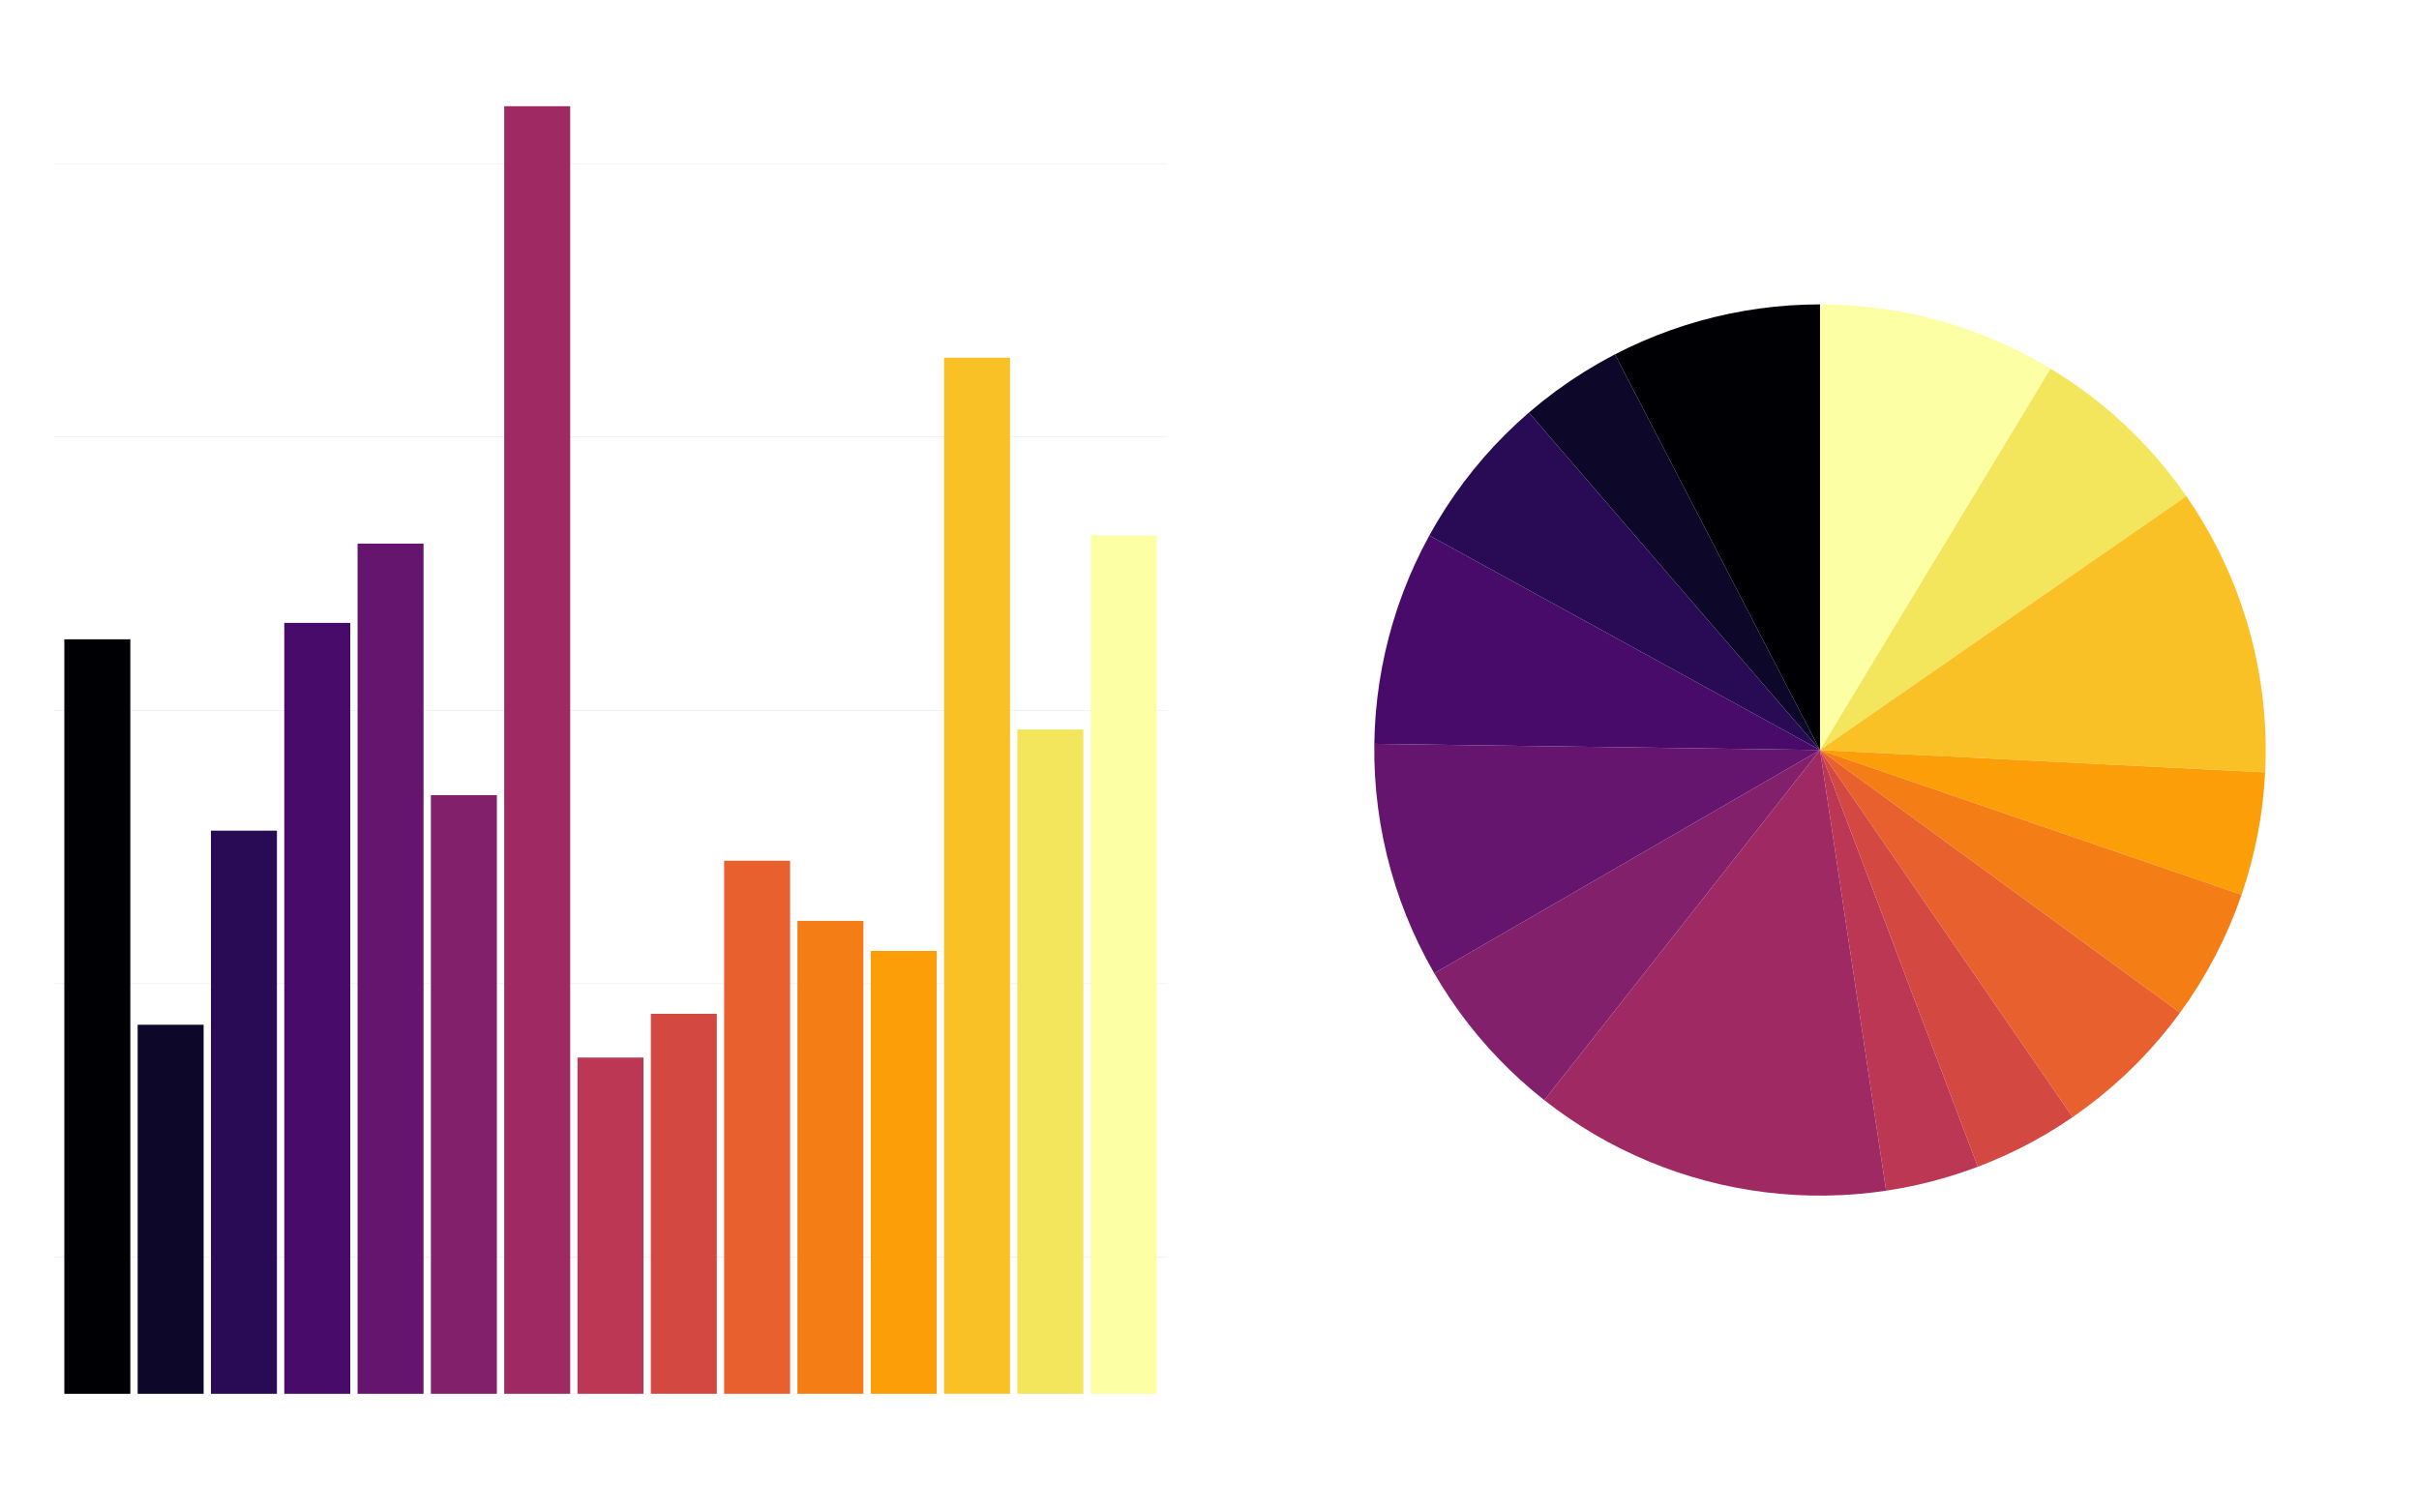
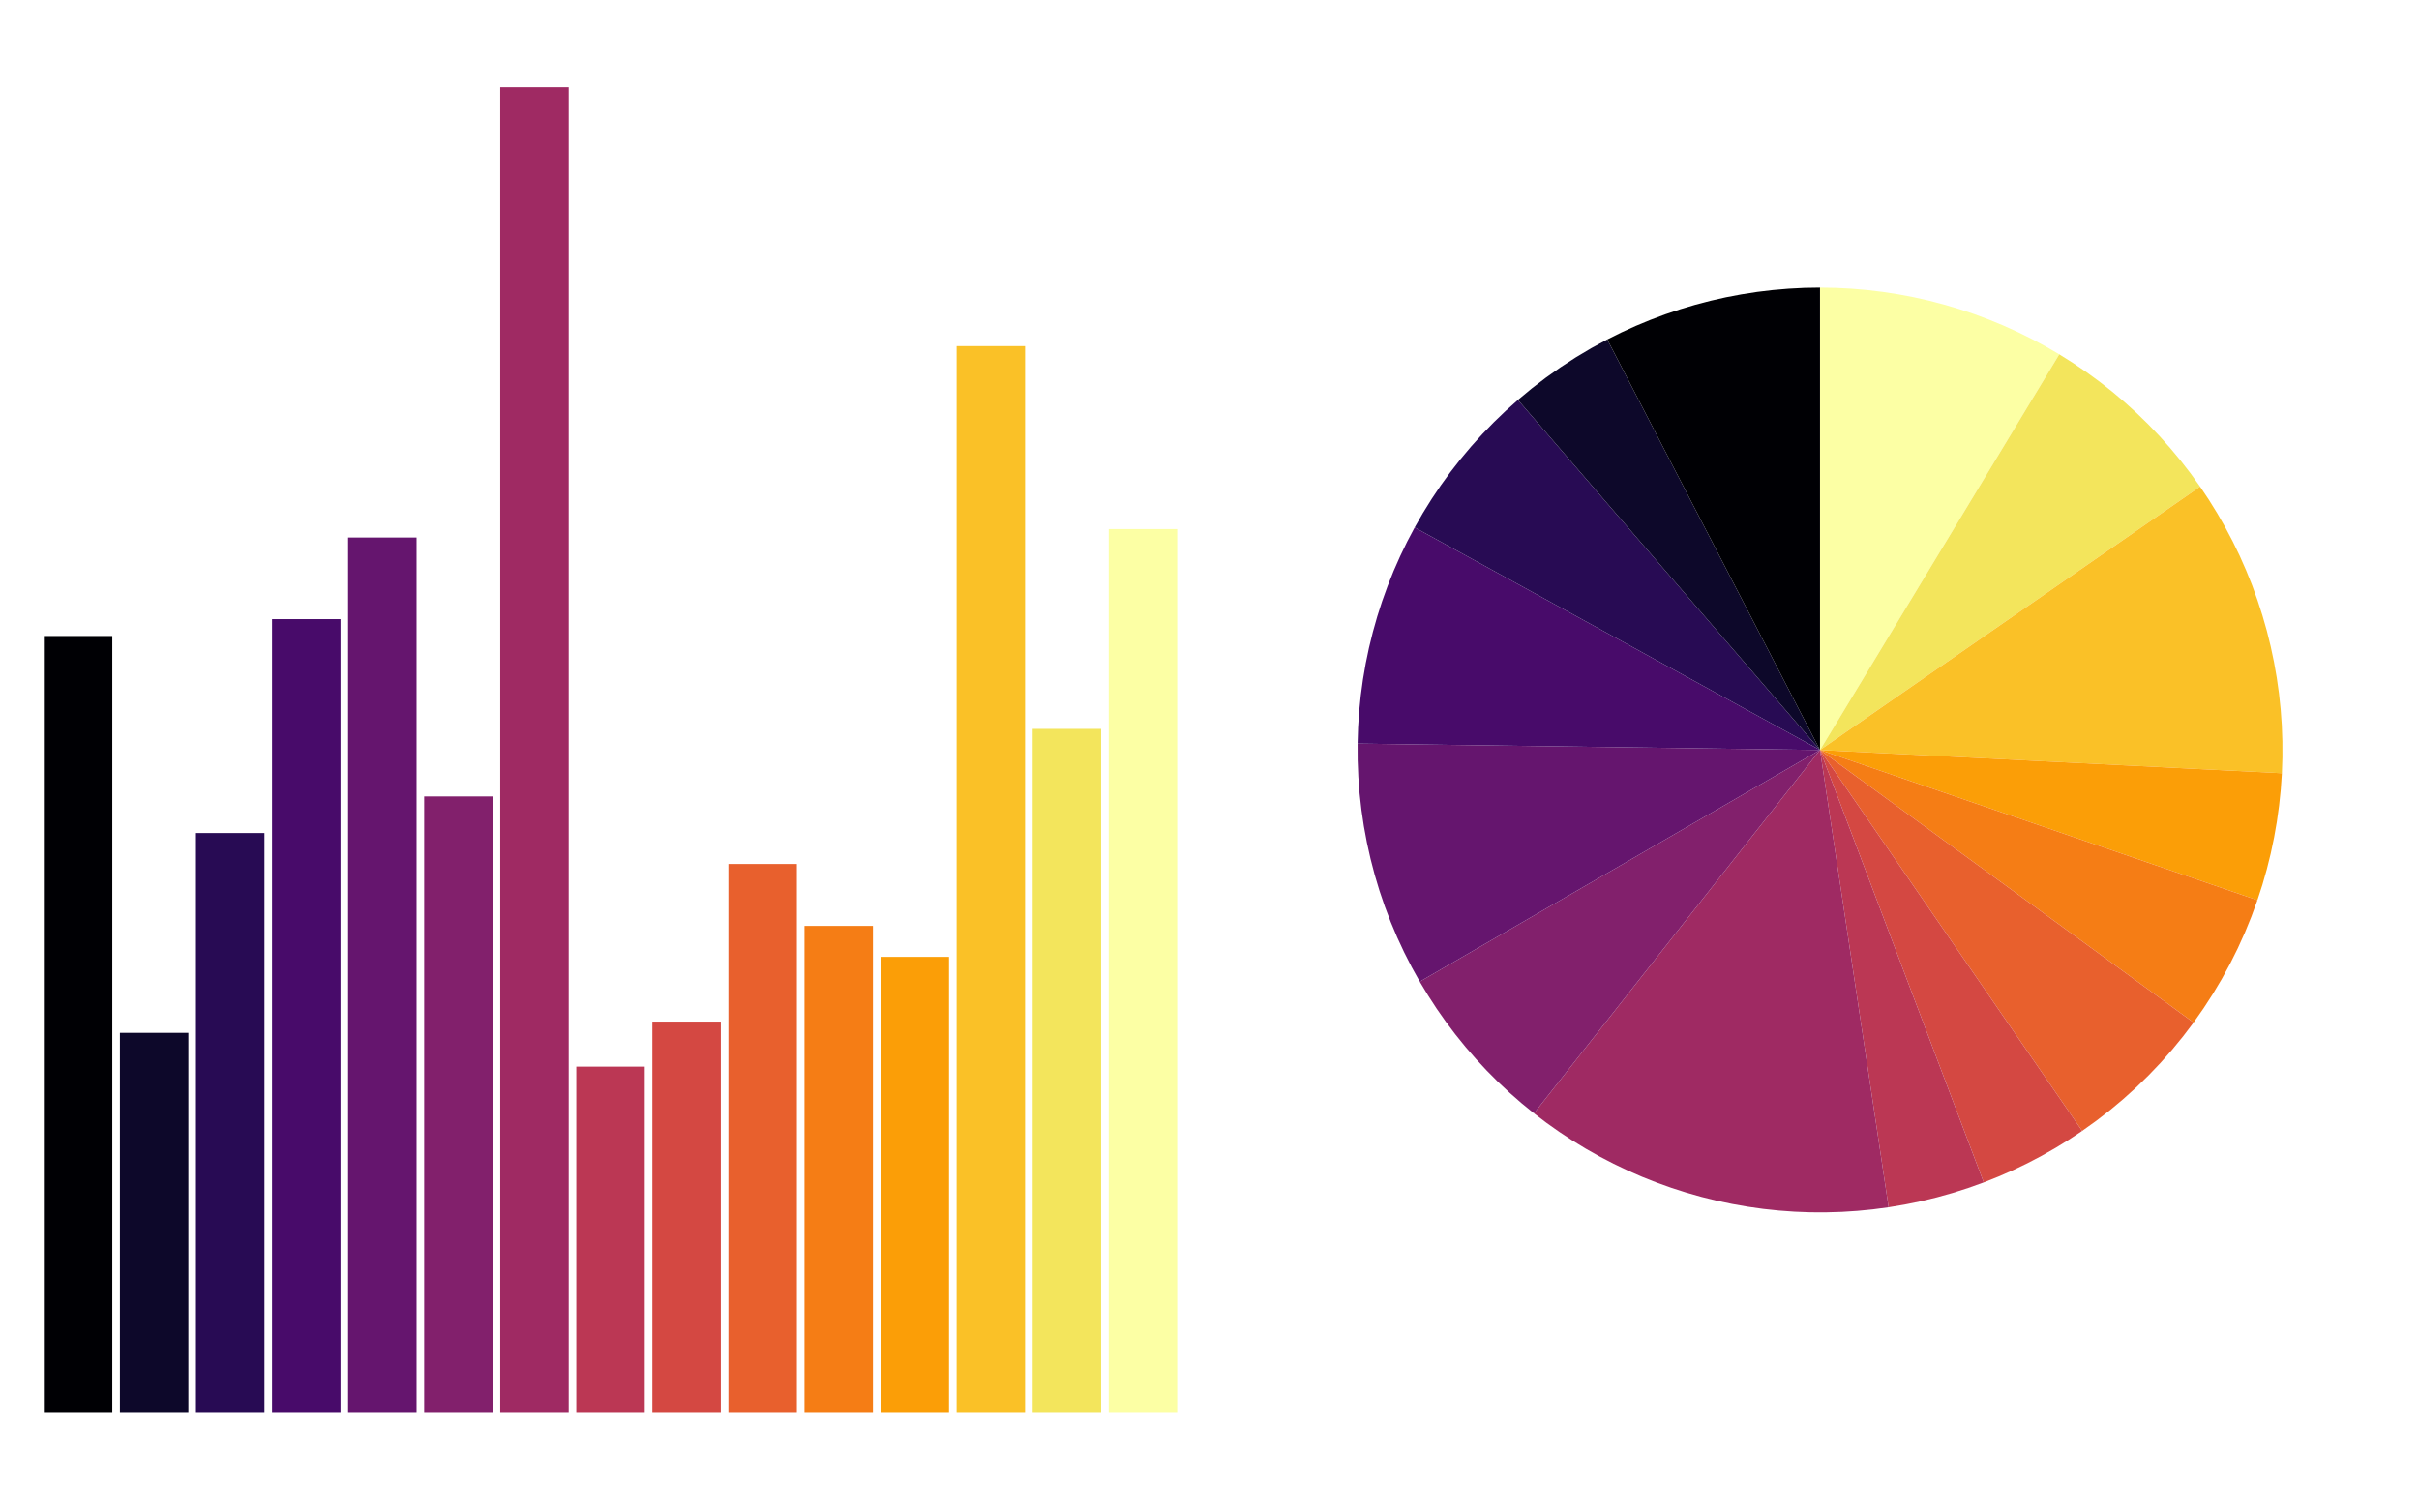
<svg xmlns="http://www.w3.org/2000/svg" width="576pt" height="360pt" viewBox="0 0 576 360" version="1.1">
  <defs>
    <clipPath id="clip1">
-       <path d="M 12.703 9.961 L 279.039 9.961 L 279.039 348.297 L 12.703 348.297 Z M 12.703 9.961 " />
+       <path d="M 7.723 4.98 L 284.02 4.98 L 284.02 353.277 L 7.723 353.277 Z M 7.723 4.98 " />
    </clipPath>
    <clipPath id="clip2">
-       <path d="M 300.703 45.961 L 567.039 45.961 L 567.039 312.297 L 300.703 312.297 Z M 300.703 45.961 " />
+       <path d="M 295.723 40.98 L 572.02 40.98 L 572.02 317.277 L 295.723 317.277 Z M 295.723 40.98 " />
    </clipPath>
  </defs>
  <g id="surface74">
    <rect x="0" y="0" width="576" height="360" style="fill:rgb(100%,100%,100%);fill-opacity:1;stroke:none;" />
    <g clip-path="url(#clip1)" clip-rule="nonzero">
-       <path style="fill:none;stroke-width:0.107;stroke-linecap:butt;stroke-linejoin:round;stroke:rgb(89.804%,89.804%,89.804%);stroke-opacity:1;stroke-miterlimit:10;" d="M 12.703 299.41 L 278.039 299.41 " />
-       <path style="fill:none;stroke-width:0.107;stroke-linecap:butt;stroke-linejoin:round;stroke:rgb(89.804%,89.804%,89.804%);stroke-opacity:1;stroke-miterlimit:10;" d="M 12.703 234.301 L 278.039 234.301 " />
-       <path style="fill:none;stroke-width:0.107;stroke-linecap:butt;stroke-linejoin:round;stroke:rgb(89.804%,89.804%,89.804%);stroke-opacity:1;stroke-miterlimit:10;" d="M 12.703 169.188 L 278.039 169.188 " />
-       <path style="fill:none;stroke-width:0.107;stroke-linecap:butt;stroke-linejoin:round;stroke:rgb(89.804%,89.804%,89.804%);stroke-opacity:1;stroke-miterlimit:10;" d="M 12.703 104.078 L 278.039 104.078 " />
-       <path style="fill:none;stroke-width:0.107;stroke-linecap:butt;stroke-linejoin:round;stroke:rgb(89.804%,89.804%,89.804%);stroke-opacity:1;stroke-miterlimit:10;" d="M 12.703 38.969 L 278.039 38.969 " />
-       <path style=" stroke:none;fill-rule:nonzero;fill:rgb(0%,0%,1.569%);fill-opacity:1;" d="M 15.32 331.965 L 31.031 331.965 L 31.031 152.262 L 15.32 152.262 Z M 15.32 331.965 " />
-       <path style=" stroke:none;fill-rule:nonzero;fill:rgb(5.098%,3.137%,16.471%);fill-opacity:1;" d="M 32.777 331.965 L 48.488 331.965 L 48.488 244.066 L 32.777 244.066 Z M 32.777 331.965 " />
-       <path style=" stroke:none;fill-rule:nonzero;fill:rgb(15.686%,4.314%,32.941%);fill-opacity:1;" d="M 50.234 331.965 L 65.945 331.965 L 65.945 197.84 L 50.234 197.84 Z M 50.234 331.965 " />
-       <path style=" stroke:none;fill-rule:nonzero;fill:rgb(28.235%,4.314%,41.569%);fill-opacity:1;" d="M 67.691 331.965 L 83.402 331.965 L 83.402 148.355 L 67.691 148.355 Z M 67.691 331.965 " />
-       <path style=" stroke:none;fill-rule:nonzero;fill:rgb(39.608%,8.235%,43.137%);fill-opacity:1;" d="M 85.145 331.965 L 100.855 331.965 L 100.855 129.473 L 85.145 129.473 Z M 85.145 331.965 " />
-       <path style=" stroke:none;fill-rule:nonzero;fill:rgb(50.98%,12.549%,42.353%);fill-opacity:1;" d="M 102.602 331.965 L 118.312 331.965 L 118.312 189.375 L 102.602 189.375 Z M 102.602 331.965 " />
-       <path style=" stroke:none;fill-rule:nonzero;fill:rgb(62.353%,16.471%,38.824%);fill-opacity:1;" d="M 120.059 331.965 L 135.77 331.965 L 135.77 25.297 L 120.059 25.297 Z M 120.059 331.965 " />
-       <path style=" stroke:none;fill-rule:nonzero;fill:rgb(73.333%,21.569%,32.941%);fill-opacity:1;" d="M 137.516 331.965 L 153.227 331.965 L 153.227 251.879 L 137.516 251.879 Z M 137.516 331.965 " />
-       <path style=" stroke:none;fill-rule:nonzero;fill:rgb(83.137%,28.235%,25.882%);fill-opacity:1;" d="M 154.973 331.965 L 170.684 331.965 L 170.684 241.461 L 154.973 241.461 Z M 154.973 331.965 " />
-       <path style=" stroke:none;fill-rule:nonzero;fill:rgb(90.98%,37.647%,17.647%);fill-opacity:1;" d="M 172.426 331.965 L 188.137 331.965 L 188.137 205 L 172.426 205 Z M 172.426 331.965 " />
-       <path style=" stroke:none;fill-rule:nonzero;fill:rgb(96.078%,49.02%,8.235%);fill-opacity:1;" d="M 189.883 331.965 L 205.594 331.965 L 205.594 219.324 L 189.883 219.324 Z M 189.883 331.965 " />
-       <path style=" stroke:none;fill-rule:nonzero;fill:rgb(98.431%,61.961%,2.745%);fill-opacity:1;" d="M 207.34 331.965 L 223.051 331.965 L 223.051 226.488 L 207.34 226.488 Z M 207.34 331.965 " />
-       <path style=" stroke:none;fill-rule:nonzero;fill:rgb(98.039%,75.686%,15.294%);fill-opacity:1;" d="M 224.797 331.965 L 240.508 331.965 L 240.508 85.199 L 224.797 85.199 Z M 224.797 331.965 " />
-       <path style=" stroke:none;fill-rule:nonzero;fill:rgb(95.294%,89.804%,36.078%);fill-opacity:1;" d="M 242.254 331.965 L 257.965 331.965 L 257.965 173.746 L 242.254 173.746 Z M 242.254 331.965 " />
-       <path style=" stroke:none;fill-rule:nonzero;fill:rgb(98.824%,100%,64.314%);fill-opacity:1;" d="M 259.707 331.965 L 275.418 331.965 L 275.418 127.52 L 259.707 127.52 Z M 259.707 331.965 " />
+       <path style=" stroke:none;fill-rule:nonzero;fill:rgb(0%,0%,1.569%);fill-opacity:1;" d="M 10.438 336.492 L 26.738 336.492 L 26.738 151.48 L 10.438 151.48 Z M 10.438 336.492 " />
+       <path style=" stroke:none;fill-rule:nonzero;fill:rgb(5.098%,3.137%,16.471%);fill-opacity:1;" d="M 28.551 336.492 L 44.852 336.492 L 44.852 245.996 L 28.551 245.996 Z M 28.551 336.492 " />
+       <path style=" stroke:none;fill-rule:nonzero;fill:rgb(15.686%,4.314%,32.941%);fill-opacity:1;" d="M 46.66 336.492 L 62.961 336.492 L 62.961 198.406 L 46.66 198.406 Z M 46.66 336.492 " />
+       <path style=" stroke:none;fill-rule:nonzero;fill:rgb(28.235%,4.314%,41.569%);fill-opacity:1;" d="M 64.773 336.492 L 81.074 336.492 L 81.074 147.461 L 64.773 147.461 Z M 64.773 336.492 " />
+       <path style=" stroke:none;fill-rule:nonzero;fill:rgb(39.608%,8.235%,43.137%);fill-opacity:1;" d="M 82.883 336.492 L 99.184 336.492 L 99.184 128.02 L 82.883 128.02 Z M 82.883 336.492 " />
+       <path style=" stroke:none;fill-rule:nonzero;fill:rgb(50.98%,12.549%,42.353%);fill-opacity:1;" d="M 100.996 336.492 L 117.297 336.492 L 117.297 189.691 L 100.996 189.691 Z M 100.996 336.492 " />
+       <path style=" stroke:none;fill-rule:nonzero;fill:rgb(62.353%,16.471%,38.824%);fill-opacity:1;" d="M 119.109 336.492 L 135.41 336.492 L 135.41 20.766 L 119.109 20.766 Z M 119.109 336.492 " />
+       <path style=" stroke:none;fill-rule:nonzero;fill:rgb(73.333%,21.569%,32.941%);fill-opacity:1;" d="M 137.219 336.492 L 153.52 336.492 L 153.52 254.043 L 137.219 254.043 Z M 137.219 336.492 " />
+       <path style=" stroke:none;fill-rule:nonzero;fill:rgb(83.137%,28.235%,25.882%);fill-opacity:1;" d="M 155.332 336.492 L 171.633 336.492 L 171.633 243.316 L 155.332 243.316 Z M 155.332 336.492 " />
+       <path style=" stroke:none;fill-rule:nonzero;fill:rgb(90.98%,37.647%,17.647%);fill-opacity:1;" d="M 173.441 336.492 L 189.742 336.492 L 189.742 205.777 L 173.441 205.777 Z M 173.441 336.492 " />
+       <path style=" stroke:none;fill-rule:nonzero;fill:rgb(96.078%,49.02%,8.235%);fill-opacity:1;" d="M 191.555 336.492 L 207.855 336.492 L 207.855 220.523 L 191.555 220.523 Z M 191.555 336.492 " />
+       <path style=" stroke:none;fill-rule:nonzero;fill:rgb(98.431%,61.961%,2.745%);fill-opacity:1;" d="M 209.668 336.492 L 225.969 336.492 L 225.969 227.898 L 209.668 227.898 Z M 209.668 336.492 " />
+       <path style=" stroke:none;fill-rule:nonzero;fill:rgb(98.039%,75.686%,15.294%);fill-opacity:1;" d="M 227.777 336.492 L 244.078 336.492 L 244.078 82.438 L 227.777 82.438 Z M 227.777 336.492 " />
+       <path style=" stroke:none;fill-rule:nonzero;fill:rgb(95.294%,89.804%,36.078%);fill-opacity:1;" d="M 245.891 336.492 L 262.191 336.492 L 262.191 173.602 L 245.891 173.602 Z M 245.891 336.492 " />
+       <path style=" stroke:none;fill-rule:nonzero;fill:rgb(98.824%,100%,64.314%);fill-opacity:1;" d="M 264 336.492 L 280.301 336.492 L 280.301 126.008 L 264 126.008 Z M 264 336.492 " />
    </g>
    <g clip-path="url(#clip2)" clip-rule="nonzero">
-       <path style=" stroke:none;fill-rule:nonzero;fill:rgb(98.824%,100%,64.314%);fill-opacity:1;" d="M 433.371 178.629 L 435.262 175.5 L 440.945 166.102 L 442.836 162.973 L 448.52 153.574 L 450.41 150.445 L 456.094 141.047 L 457.984 137.914 L 459.879 134.785 L 463.668 128.52 L 465.559 125.387 L 467.453 122.258 L 471.242 115.992 L 473.133 112.859 L 475.027 109.73 L 478.816 103.465 L 480.707 100.332 L 482.602 97.203 L 486.391 90.938 L 488.281 87.805 L 485.164 85.992 L 481.988 84.285 L 478.754 82.688 L 475.465 81.203 L 472.133 79.828 L 468.75 78.566 L 465.332 77.422 L 461.875 76.395 L 458.383 75.484 L 454.863 74.695 L 451.32 74.023 L 447.754 73.477 L 444.172 73.047 L 440.578 72.742 L 436.977 72.559 L 433.371 72.496 Z M 433.371 178.629 " />
-       <path style=" stroke:none;fill-rule:nonzero;fill:rgb(95.294%,89.804%,36.078%);fill-opacity:1;" d="M 433.371 178.629 L 436.379 176.547 L 448.41 168.203 L 451.418 166.121 L 460.441 159.863 L 463.449 157.781 L 472.473 151.523 L 475.48 149.441 L 484.504 143.184 L 487.512 141.102 L 496.535 134.844 L 499.543 132.762 L 511.574 124.418 L 514.582 122.336 L 520.598 118.164 L 518.422 115.145 L 516.145 112.199 L 513.762 109.34 L 511.285 106.562 L 508.711 103.875 L 506.043 101.281 L 503.285 98.777 L 500.441 96.375 L 497.516 94.074 L 494.512 91.879 L 491.434 89.789 L 488.281 87.805 L 486.391 90.938 L 482.602 97.203 L 480.707 100.332 L 478.816 103.465 L 475.027 109.73 L 473.133 112.859 L 471.242 115.992 L 467.453 122.258 L 465.559 125.387 L 463.668 128.52 L 459.879 134.785 L 457.984 137.914 L 456.094 141.047 L 450.41 150.445 L 448.52 153.574 L 442.836 162.973 L 440.945 166.102 L 435.262 175.5 Z M 433.371 178.629 " />
-       <path style=" stroke:none;fill-rule:nonzero;fill:rgb(98.039%,75.686%,15.294%);fill-opacity:1;" d="M 433.371 178.629 L 437.023 178.812 L 447.992 179.363 L 451.645 179.547 L 455.301 179.734 L 458.957 179.918 L 462.609 180.102 L 473.578 180.652 L 477.23 180.836 L 488.199 181.387 L 491.852 181.57 L 499.164 181.938 L 502.816 182.121 L 513.785 182.672 L 517.438 182.855 L 528.406 183.406 L 532.059 183.59 L 539.371 183.957 L 539.492 180.293 L 539.484 176.629 L 539.352 172.965 L 539.094 169.305 L 538.707 165.66 L 538.199 162.031 L 537.562 158.418 L 536.801 154.832 L 535.918 151.273 L 534.91 147.75 L 533.785 144.262 L 532.539 140.812 L 531.172 137.41 L 529.691 134.055 L 528.094 130.758 L 526.383 127.512 L 524.562 124.332 L 522.633 121.215 L 520.598 118.164 L 514.582 122.336 L 511.574 124.418 L 499.543 132.762 L 496.535 134.844 L 487.512 141.102 L 484.504 143.184 L 475.48 149.441 L 472.473 151.523 L 463.449 157.781 L 460.441 159.863 L 451.418 166.121 L 448.41 168.203 L 436.379 176.547 Z M 433.371 178.629 " />
-       <path style=" stroke:none;fill-rule:nonzero;fill:rgb(98.431%,61.961%,2.745%);fill-opacity:1;" d="M 433.371 178.629 L 436.832 179.82 L 447.215 183.383 L 450.676 184.574 L 457.598 186.949 L 461.062 188.141 L 467.984 190.516 L 471.445 191.707 L 481.828 195.27 L 485.289 196.461 L 488.754 197.648 L 492.215 198.836 L 495.676 200.027 L 506.059 203.59 L 509.52 204.781 L 516.441 207.156 L 519.906 208.348 L 526.828 210.723 L 530.289 211.914 L 533.75 213.102 L 534.898 209.559 L 535.918 205.98 L 536.816 202.367 L 537.582 198.727 L 538.223 195.062 L 538.734 191.375 L 539.117 187.672 L 539.371 183.957 L 532.059 183.59 L 528.406 183.406 L 517.438 182.855 L 513.785 182.672 L 502.816 182.121 L 499.164 181.938 L 491.852 181.57 L 488.199 181.387 L 477.23 180.836 L 473.578 180.652 L 462.609 180.102 L 458.957 179.918 L 455.301 179.734 L 451.645 179.547 L 447.992 179.363 L 437.023 178.812 Z M 433.371 178.629 " />
-       <path style=" stroke:none;fill-rule:nonzero;fill:rgb(96.078%,49.02%,8.235%);fill-opacity:1;" d="M 433.371 178.629 L 436.328 180.789 L 439.281 182.945 L 445.195 187.258 L 448.152 189.418 L 451.109 191.574 L 454.062 193.73 L 457.02 195.891 L 465.891 202.359 L 468.848 204.52 L 471.801 206.676 L 477.715 210.988 L 480.672 213.148 L 486.586 217.461 L 489.539 219.621 L 498.41 226.09 L 501.367 228.25 L 504.324 230.406 L 507.277 232.562 L 510.234 234.719 L 513.191 236.879 L 519.105 241.191 L 521.387 237.938 L 523.547 234.602 L 525.578 231.188 L 527.48 227.695 L 529.254 224.137 L 530.891 220.516 L 532.391 216.836 L 533.75 213.102 L 530.289 211.914 L 526.828 210.723 L 519.906 208.348 L 516.441 207.156 L 509.52 204.781 L 506.059 203.59 L 495.676 200.027 L 492.215 198.836 L 488.754 197.648 L 485.289 196.461 L 481.828 195.27 L 471.445 191.707 L 467.984 190.516 L 461.062 188.141 L 457.598 186.949 L 450.676 184.574 L 447.215 183.383 L 436.832 179.82 Z M 433.371 178.629 " />
-       <path style=" stroke:none;fill-rule:nonzero;fill:rgb(90.98%,37.647%,17.647%);fill-opacity:1;" d="M 433.371 178.629 L 443.742 193.707 L 445.816 196.719 L 449.965 202.75 L 452.043 205.766 L 456.191 211.797 L 458.266 214.809 L 468.637 229.887 L 470.711 232.898 L 472.785 235.914 L 474.863 238.93 L 481.086 247.977 L 483.16 250.988 L 493.531 266.066 L 496.77 263.746 L 499.918 261.309 L 502.973 258.754 L 505.93 256.086 L 508.785 253.309 L 511.535 250.426 L 514.172 247.445 L 516.695 244.363 L 519.105 241.191 L 513.191 236.879 L 510.234 234.719 L 507.277 232.562 L 504.324 230.406 L 501.367 228.25 L 498.41 226.09 L 489.539 219.621 L 486.586 217.461 L 480.672 213.148 L 477.715 210.988 L 471.801 206.676 L 468.848 204.52 L 465.891 202.359 L 457.02 195.891 L 454.062 193.73 L 451.109 191.574 L 448.152 189.418 L 445.195 187.258 L 439.281 182.945 L 436.328 180.789 Z M 433.371 178.629 " />
-       <path style=" stroke:none;fill-rule:nonzero;fill:rgb(83.137%,28.235%,25.882%);fill-opacity:1;" d="M 433.371 178.629 L 434.664 182.055 L 439.852 195.742 L 441.145 199.168 L 445.035 209.434 L 446.328 212.855 L 447.625 216.281 L 450.219 223.125 L 451.512 226.547 L 452.809 229.969 L 454.105 233.395 L 455.402 236.816 L 456.695 240.238 L 459.289 247.082 L 460.586 250.508 L 461.883 253.93 L 463.176 257.352 L 465.77 264.195 L 467.066 267.621 L 468.359 271.043 L 470.953 277.887 L 474.344 276.535 L 477.684 275.07 L 480.977 273.488 L 484.207 271.797 L 487.383 269.992 L 490.492 268.082 L 493.531 266.066 L 483.16 250.988 L 481.086 247.977 L 474.863 238.93 L 472.785 235.914 L 470.711 232.898 L 468.637 229.887 L 458.266 214.809 L 456.191 211.797 L 452.043 205.766 L 449.965 202.75 L 445.816 196.719 L 443.742 193.707 Z M 433.371 178.629 " />
-       <path style=" stroke:none;fill-rule:nonzero;fill:rgb(73.333%,21.569%,32.941%);fill-opacity:1;" d="M 433.371 178.629 L 433.914 182.25 L 434.457 185.867 L 435 189.488 L 435.543 193.105 L 436.629 200.348 L 437.172 203.965 L 437.715 207.586 L 438.258 211.203 L 438.801 214.824 L 439.344 218.441 L 439.887 222.062 L 440.43 225.68 L 440.973 229.301 L 441.516 232.918 L 442.059 236.539 L 442.602 240.156 L 443.145 243.777 L 443.688 247.395 L 444.773 254.637 L 445.316 258.254 L 445.859 261.875 L 446.402 265.492 L 446.945 269.113 L 447.488 272.73 L 448.031 276.352 L 448.574 279.969 L 449.117 283.59 L 452.836 282.965 L 456.527 282.207 L 460.188 281.32 L 463.816 280.305 L 467.406 279.16 L 470.953 277.887 L 468.359 271.043 L 467.066 267.621 L 465.77 264.195 L 463.176 257.352 L 461.883 253.93 L 460.586 250.508 L 459.289 247.082 L 456.695 240.238 L 455.402 236.816 L 454.105 233.395 L 452.809 229.969 L 451.512 226.547 L 450.219 223.125 L 447.625 216.281 L 446.328 212.855 L 445.035 209.434 L 441.145 199.168 L 439.852 195.742 L 434.664 182.055 Z M 433.371 178.629 " />
-       <path style=" stroke:none;fill-rule:nonzero;fill:rgb(62.353%,16.471%,38.824%);fill-opacity:1;" d="M 433.371 178.629 L 431.105 181.508 L 428.844 184.383 L 426.578 187.258 L 424.316 190.133 L 422.055 193.012 L 419.789 195.887 L 417.527 198.762 L 415.262 201.637 L 413 204.516 L 410.734 207.391 L 406.211 213.141 L 403.945 216.02 L 401.684 218.895 L 399.418 221.77 L 397.156 224.645 L 394.891 227.52 L 392.629 230.398 L 390.367 233.273 L 388.102 236.148 L 385.84 239.023 L 383.574 241.902 L 381.312 244.777 L 379.047 247.652 L 376.785 250.527 L 374.523 253.406 L 372.258 256.281 L 369.996 259.156 L 367.73 262.031 L 370.605 264.215 L 373.547 266.297 L 376.562 268.281 L 379.641 270.16 L 382.781 271.934 L 385.98 273.598 L 389.238 275.152 L 392.543 276.598 L 395.895 277.93 L 399.289 279.145 L 402.727 280.242 L 406.195 281.227 L 409.699 282.09 L 413.227 282.836 L 416.781 283.461 L 420.352 283.961 L 423.938 284.344 L 427.535 284.605 L 431.141 284.742 L 434.75 284.754 L 438.355 284.648 L 441.953 284.418 L 445.543 284.062 L 449.117 283.59 L 448.574 279.969 L 448.031 276.352 L 447.488 272.73 L 446.945 269.113 L 446.402 265.492 L 445.859 261.875 L 445.316 258.254 L 444.773 254.637 L 443.688 247.395 L 443.145 243.777 L 442.602 240.156 L 442.059 236.539 L 441.516 232.918 L 440.973 229.301 L 440.43 225.68 L 439.887 222.062 L 439.344 218.441 L 438.801 214.824 L 438.258 211.203 L 437.715 207.586 L 437.172 203.965 L 436.629 200.348 L 435.543 193.105 L 435 189.488 L 434.457 185.867 L 433.914 182.25 Z M 433.371 178.629 " />
-       <path style=" stroke:none;fill-rule:nonzero;fill:rgb(50.98%,12.549%,42.353%);fill-opacity:1;" d="M 433.371 178.629 L 430.203 180.465 L 423.867 184.129 L 420.699 185.965 L 417.531 187.797 L 414.367 189.633 L 408.031 193.297 L 404.863 195.133 L 401.695 196.965 L 398.527 198.801 L 395.363 200.633 L 392.195 202.465 L 389.027 204.301 L 385.859 206.133 L 382.691 207.969 L 376.355 211.633 L 373.191 213.469 L 370.023 215.301 L 366.855 217.137 L 360.52 220.801 L 357.352 222.637 L 354.188 224.469 L 351.02 226.301 L 347.852 228.137 L 344.684 229.969 L 341.516 231.805 L 343.402 234.938 L 345.398 238.008 L 347.496 241.004 L 349.699 243.926 L 352 246.773 L 354.398 249.535 L 356.887 252.219 L 359.469 254.809 L 362.141 257.312 L 364.895 259.719 L 367.73 262.031 L 369.996 259.156 L 372.258 256.281 L 374.523 253.406 L 376.785 250.527 L 379.047 247.652 L 381.312 244.777 L 383.574 241.902 L 385.84 239.023 L 388.102 236.148 L 390.367 233.273 L 392.629 230.398 L 394.891 227.52 L 397.156 224.645 L 399.418 221.77 L 401.684 218.895 L 403.945 216.02 L 406.211 213.141 L 410.734 207.391 L 413 204.516 L 415.262 201.637 L 417.527 198.762 L 419.789 195.887 L 422.055 193.012 L 424.316 190.133 L 426.578 187.258 L 428.844 184.383 L 431.105 181.508 Z M 433.371 178.629 " />
-       <path style=" stroke:none;fill-rule:nonzero;fill:rgb(39.608%,8.235%,43.137%);fill-opacity:1;" d="M 433.371 178.629 L 418.73 178.426 L 415.074 178.375 L 400.434 178.172 L 396.777 178.125 L 378.477 177.871 L 374.82 177.82 L 360.18 177.617 L 356.523 177.566 L 338.223 177.312 L 334.566 177.262 L 327.246 177.16 L 327.262 180.969 L 327.414 184.777 L 327.703 188.578 L 328.129 192.363 L 328.688 196.133 L 329.387 199.883 L 330.215 203.602 L 331.18 207.289 L 332.273 210.938 L 333.496 214.547 L 334.852 218.109 L 336.332 221.621 L 337.938 225.074 L 339.668 228.473 L 341.516 231.805 L 344.684 229.969 L 347.852 228.137 L 351.02 226.301 L 354.188 224.469 L 357.352 222.637 L 360.52 220.801 L 366.855 217.137 L 370.023 215.301 L 373.191 213.469 L 376.355 211.633 L 382.691 207.969 L 385.859 206.133 L 389.027 204.301 L 392.195 202.465 L 395.363 200.633 L 398.527 198.801 L 401.695 196.965 L 404.863 195.133 L 408.031 193.297 L 414.367 189.633 L 417.531 187.797 L 420.699 185.965 L 423.867 184.129 L 430.203 180.465 Z M 433.371 178.629 " />
-       <path style=" stroke:none;fill-rule:nonzero;fill:rgb(28.235%,4.314%,41.569%);fill-opacity:1;" d="M 433.371 178.629 L 430.16 176.867 L 417.332 169.82 L 414.121 168.059 L 401.293 161.012 L 398.082 159.25 L 385.254 152.203 L 382.043 150.441 L 369.215 143.395 L 366.004 141.633 L 353.176 134.586 L 349.965 132.824 L 340.344 127.539 L 338.617 130.812 L 337.008 134.148 L 335.516 137.535 L 334.141 140.973 L 332.887 144.457 L 331.758 147.984 L 330.75 151.547 L 329.867 155.141 L 329.113 158.766 L 328.48 162.414 L 327.98 166.082 L 327.605 169.766 L 327.363 173.461 L 327.246 177.16 L 334.566 177.262 L 338.223 177.312 L 356.523 177.566 L 360.18 177.617 L 374.82 177.82 L 378.477 177.871 L 396.777 178.125 L 400.434 178.172 L 415.074 178.375 L 418.73 178.426 Z M 433.371 178.629 " />
-       <path style=" stroke:none;fill-rule:nonzero;fill:rgb(15.686%,4.314%,32.941%);fill-opacity:1;" d="M 433.371 178.629 L 430.98 175.859 L 428.59 173.086 L 423.809 167.547 L 421.418 164.773 L 419.027 162.004 L 416.637 159.23 L 411.855 153.691 L 409.465 150.918 L 407.074 148.148 L 404.684 145.375 L 402.293 142.605 L 399.902 139.832 L 395.121 134.293 L 392.73 131.52 L 390.34 128.75 L 387.949 125.977 L 383.168 120.438 L 380.777 117.664 L 378.387 114.895 L 375.996 112.121 L 373.605 109.352 L 371.215 106.578 L 366.434 101.039 L 364.043 98.266 L 361.223 100.789 L 358.492 103.414 L 355.855 106.133 L 353.32 108.941 L 350.883 111.844 L 348.555 114.828 L 346.332 117.895 L 344.223 121.035 L 342.223 124.254 L 340.344 127.539 L 349.965 132.824 L 353.176 134.586 L 366.004 141.633 L 369.215 143.395 L 382.043 150.441 L 385.254 152.203 L 398.082 159.25 L 401.293 161.012 L 414.121 168.059 L 417.332 169.82 L 430.16 176.867 Z M 433.371 178.629 " />
-       <path style=" stroke:none;fill-rule:nonzero;fill:rgb(5.098%,3.137%,16.471%);fill-opacity:1;" d="M 433.371 178.629 L 431.688 175.379 L 430.004 172.133 L 414.852 142.883 L 413.168 139.637 L 398.016 110.387 L 396.332 107.141 L 384.547 84.391 L 380.914 86.363 L 377.359 88.48 L 373.891 90.73 L 370.512 93.113 L 367.227 95.625 L 364.043 98.266 L 366.434 101.039 L 371.215 106.578 L 373.605 109.352 L 375.996 112.121 L 378.387 114.895 L 380.777 117.664 L 383.168 120.438 L 387.949 125.977 L 390.34 128.75 L 392.73 131.52 L 395.121 134.293 L 399.902 139.832 L 402.293 142.605 L 404.684 145.375 L 407.074 148.148 L 409.465 150.918 L 411.855 153.691 L 416.637 159.23 L 419.027 162.004 L 421.418 164.773 L 423.809 167.547 L 428.59 173.086 L 430.98 175.859 Z M 433.371 178.629 " />
-       <path style=" stroke:none;fill-rule:nonzero;fill:rgb(0%,0%,1.569%);fill-opacity:1;" d="M 433.371 178.629 L 433.371 72.496 L 429.746 72.559 L 426.129 72.742 L 422.52 73.051 L 418.922 73.484 L 415.34 74.039 L 411.781 74.715 L 408.246 75.512 L 404.738 76.43 L 401.27 77.469 L 397.832 78.621 L 394.441 79.895 L 391.094 81.281 L 387.793 82.781 L 384.547 84.391 L 396.332 107.141 L 398.016 110.387 L 413.168 139.637 L 414.852 142.883 L 430.004 172.133 L 431.688 175.379 Z M 433.371 178.629 " />
+       <path style=" stroke:none;fill-rule:nonzero;fill:rgb(98.824%,100%,64.314%);fill-opacity:1;" d="M 433.371 178.629 L 435.336 175.379 L 437.301 172.133 L 439.266 168.883 L 441.227 165.633 L 449.086 152.633 L 451.051 149.387 L 462.84 129.887 L 464.805 126.641 L 476.594 107.141 L 478.559 103.895 L 480.523 100.645 L 482.484 97.395 L 490.344 84.395 L 487.109 82.516 L 483.812 80.742 L 480.457 79.086 L 477.047 77.543 L 473.586 76.117 L 470.082 74.809 L 466.531 73.621 L 462.945 72.559 L 459.324 71.613 L 455.672 70.793 L 451.992 70.098 L 448.293 69.527 L 444.578 69.082 L 440.848 68.766 L 437.113 68.574 L 433.371 68.512 Z M 433.371 178.629 " />
+       <path style=" stroke:none;fill-rule:nonzero;fill:rgb(95.294%,89.804%,36.078%);fill-opacity:1;" d="M 433.371 178.629 L 436.492 176.469 L 439.609 174.305 L 452.094 165.648 L 455.215 163.488 L 467.699 154.832 L 470.82 152.672 L 473.938 150.508 L 483.301 144.016 L 486.422 141.855 L 498.906 133.199 L 502.027 131.039 L 505.148 128.875 L 508.266 126.711 L 514.508 122.383 L 517.629 120.223 L 523.871 115.895 L 521.617 112.758 L 519.25 109.707 L 516.781 106.738 L 514.211 103.855 L 511.539 101.066 L 508.77 98.375 L 505.91 95.781 L 502.961 93.289 L 499.926 90.902 L 496.809 88.621 L 493.613 86.453 L 490.344 84.395 L 482.484 97.395 L 480.523 100.645 L 478.559 103.895 L 476.594 107.141 L 464.805 126.641 L 462.84 129.887 L 451.051 149.387 L 449.086 152.633 L 441.227 165.633 L 439.266 168.883 L 437.301 172.133 L 435.336 175.379 Z M 433.371 178.629 " />
+       <path style=" stroke:none;fill-rule:nonzero;fill:rgb(98.039%,75.686%,15.294%);fill-opacity:1;" d="M 433.371 178.629 L 437.164 178.82 L 440.953 179.012 L 448.539 179.395 L 452.332 179.582 L 463.711 180.156 L 467.5 180.348 L 471.293 180.535 L 486.465 181.301 L 490.258 181.488 L 494.047 181.68 L 505.426 182.254 L 509.219 182.441 L 516.805 182.824 L 520.594 183.016 L 524.387 183.207 L 528.18 183.395 L 543.352 184.16 L 543.477 180.355 L 543.469 176.551 L 543.332 172.75 L 543.062 168.957 L 542.664 165.172 L 542.133 161.406 L 541.473 157.66 L 540.684 153.938 L 539.77 150.246 L 538.723 146.59 L 537.555 142.969 L 536.262 139.391 L 534.844 135.863 L 533.309 132.383 L 531.648 128.957 L 529.875 125.594 L 527.984 122.293 L 525.984 119.059 L 523.871 115.895 L 517.629 120.223 L 514.508 122.383 L 508.266 126.711 L 505.148 128.875 L 502.027 131.039 L 498.906 133.199 L 486.422 141.855 L 483.301 144.016 L 473.938 150.508 L 470.82 152.672 L 467.699 154.832 L 455.215 163.488 L 452.094 165.648 L 439.609 174.305 L 436.492 176.469 Z M 433.371 178.629 " />
+       <path style=" stroke:none;fill-rule:nonzero;fill:rgb(98.431%,61.961%,2.745%);fill-opacity:1;" d="M 433.371 178.629 L 440.551 181.098 L 444.145 182.328 L 447.734 183.562 L 451.328 184.797 L 454.918 186.031 L 458.508 187.262 L 462.102 188.496 L 465.691 189.73 L 469.285 190.965 L 472.875 192.195 L 476.465 193.43 L 480.059 194.664 L 483.648 195.895 L 487.238 197.129 L 490.832 198.363 L 494.422 199.598 L 498.016 200.828 L 505.195 203.297 L 508.789 204.527 L 512.379 205.762 L 515.973 206.996 L 519.562 208.23 L 523.152 209.461 L 526.746 210.695 L 530.336 211.93 L 533.93 213.16 L 537.52 214.395 L 538.711 210.723 L 539.77 207.008 L 540.699 203.262 L 541.496 199.48 L 542.16 195.676 L 542.691 191.852 L 543.09 188.012 L 543.352 184.16 L 528.18 183.395 L 524.387 183.207 L 520.594 183.016 L 516.805 182.824 L 509.219 182.441 L 505.426 182.254 L 494.047 181.68 L 490.258 181.488 L 486.465 181.301 L 471.293 180.535 L 467.5 180.348 L 463.711 180.156 L 452.332 179.582 L 448.539 179.395 L 440.953 179.012 L 437.164 178.82 Z M 433.371 178.629 " />
+       <path style=" stroke:none;fill-rule:nonzero;fill:rgb(96.078%,49.02%,8.235%);fill-opacity:1;" d="M 433.371 178.629 L 442.57 185.344 L 445.641 187.582 L 454.84 194.297 L 457.91 196.535 L 467.109 203.25 L 470.18 205.488 L 479.379 212.203 L 482.449 214.441 L 485.516 216.68 L 488.582 218.922 L 491.648 221.16 L 494.719 223.398 L 503.918 230.113 L 506.988 232.352 L 516.188 239.066 L 519.258 241.305 L 522.324 243.543 L 524.691 240.164 L 526.93 236.703 L 529.039 233.16 L 531.016 229.539 L 532.852 225.848 L 534.551 222.09 L 536.105 218.27 L 537.52 214.395 L 533.93 213.16 L 530.336 211.93 L 526.746 210.695 L 523.152 209.461 L 519.562 208.23 L 515.973 206.996 L 512.379 205.762 L 508.789 204.527 L 505.195 203.297 L 498.016 200.828 L 494.422 199.598 L 490.832 198.363 L 487.238 197.129 L 483.648 195.895 L 480.059 194.664 L 476.465 193.43 L 472.875 192.195 L 469.285 190.965 L 465.691 189.73 L 462.102 188.496 L 458.508 187.262 L 454.918 186.031 L 451.328 184.797 L 447.734 183.562 L 444.145 182.328 L 440.551 181.098 Z M 433.371 178.629 " />
+       <path style=" stroke:none;fill-rule:nonzero;fill:rgb(90.98%,37.647%,17.647%);fill-opacity:1;" d="M 433.371 178.629 L 441.98 191.145 L 444.133 194.27 L 454.895 209.914 L 457.047 213.039 L 465.656 225.555 L 467.809 228.68 L 478.57 244.324 L 480.723 247.449 L 482.875 250.578 L 485.031 253.707 L 489.336 259.965 L 491.488 263.09 L 495.793 269.348 L 499.152 266.941 L 502.418 264.414 L 505.586 261.762 L 508.656 258.992 L 511.617 256.113 L 514.469 253.125 L 517.207 250.027 L 519.824 246.832 L 522.324 243.543 L 519.258 241.305 L 516.188 239.066 L 506.988 232.352 L 503.918 230.113 L 494.719 223.398 L 491.648 221.16 L 488.582 218.922 L 485.516 216.68 L 482.449 214.441 L 479.379 212.203 L 470.18 205.488 L 467.109 203.25 L 457.91 196.535 L 454.84 194.297 L 445.641 187.582 L 442.57 185.344 Z M 433.371 178.629 " />
+       <path style=" stroke:none;fill-rule:nonzero;fill:rgb(83.137%,28.235%,25.882%);fill-opacity:1;" d="M 433.371 178.629 L 434.715 182.18 L 436.059 185.734 L 437.402 189.285 L 438.75 192.836 L 444.125 207.039 L 445.473 210.59 L 448.16 217.691 L 449.504 221.246 L 450.852 224.797 L 456.227 239 L 457.574 242.551 L 461.605 253.203 L 462.953 256.754 L 464.297 260.309 L 468.328 270.961 L 469.676 274.512 L 472.363 281.613 L 475.883 280.211 L 479.348 278.691 L 482.762 277.051 L 486.117 275.293 L 489.41 273.422 L 492.637 271.441 L 495.793 269.348 L 491.488 263.09 L 489.336 259.965 L 485.031 253.707 L 482.875 250.578 L 480.723 247.449 L 478.57 244.324 L 467.809 228.68 L 465.656 225.555 L 457.047 213.039 L 454.895 209.914 L 444.133 194.27 L 441.98 191.145 Z M 433.371 178.629 " />
+       <path style=" stroke:none;fill-rule:nonzero;fill:rgb(73.333%,21.569%,32.941%);fill-opacity:1;" d="M 433.371 178.629 L 433.934 182.387 L 435.059 189.895 L 435.625 193.652 L 436.75 201.16 L 437.312 204.918 L 437.879 208.672 L 438.441 212.426 L 439.004 216.184 L 439.566 219.938 L 440.133 223.691 L 440.695 227.449 L 441.82 234.957 L 442.387 238.711 L 442.949 242.469 L 444.074 249.977 L 444.641 253.734 L 445.766 261.242 L 446.328 265 L 446.895 268.754 L 447.457 272.508 L 448.02 276.266 L 448.582 280.02 L 449.148 283.773 L 449.711 287.531 L 453.566 286.883 L 457.395 286.098 L 461.195 285.176 L 464.961 284.121 L 468.684 282.934 L 472.363 281.613 L 469.676 274.512 L 468.328 270.961 L 464.297 260.309 L 462.953 256.754 L 461.605 253.203 L 457.574 242.551 L 456.227 239 L 450.852 224.797 L 449.504 221.246 L 448.16 217.691 L 445.473 210.59 L 444.125 207.039 L 438.75 192.836 L 437.402 189.285 L 436.059 185.734 L 434.715 182.18 Z M 433.371 178.629 " />
+       <path style=" stroke:none;fill-rule:nonzero;fill:rgb(62.353%,16.471%,38.824%);fill-opacity:1;" d="M 433.371 178.629 L 431.023 181.613 L 428.672 184.598 L 419.281 196.535 L 416.93 199.52 L 414.582 202.5 L 407.539 211.453 L 405.188 214.438 L 395.797 226.375 L 393.449 229.355 L 391.098 232.34 L 381.707 244.277 L 379.355 247.262 L 374.66 253.23 L 372.312 256.211 L 367.617 262.18 L 365.266 265.164 L 368.246 267.43 L 371.301 269.59 L 374.43 271.648 L 377.625 273.598 L 380.883 275.438 L 384.203 277.164 L 387.578 278.777 L 391.008 280.277 L 394.488 281.656 L 398.012 282.918 L 401.574 284.059 L 405.176 285.078 L 408.809 285.977 L 412.473 286.746 L 416.156 287.395 L 419.863 287.918 L 423.586 288.312 L 427.316 288.582 L 431.059 288.727 L 434.801 288.738 L 438.539 288.629 L 442.277 288.387 L 446 288.023 L 449.711 287.531 L 449.148 283.773 L 448.582 280.02 L 448.02 276.266 L 447.457 272.508 L 446.895 268.754 L 446.328 265 L 445.766 261.242 L 444.641 253.734 L 444.074 249.977 L 442.949 242.469 L 442.387 238.711 L 441.82 234.957 L 440.695 227.449 L 440.133 223.691 L 439.566 219.938 L 439.004 216.184 L 438.441 212.426 L 437.879 208.672 L 437.312 204.918 L 436.75 201.16 L 435.625 193.652 L 435.059 189.895 L 433.934 182.387 Z M 433.371 178.629 " />
+       <path style=" stroke:none;fill-rule:nonzero;fill:rgb(50.98%,12.549%,42.353%);fill-opacity:1;" d="M 433.371 178.629 L 430.082 180.531 L 420.227 186.238 L 416.938 188.141 L 410.367 191.945 L 407.078 193.848 L 397.223 199.555 L 393.934 201.457 L 390.648 203.363 L 387.363 205.266 L 384.074 207.168 L 377.504 210.973 L 374.215 212.875 L 364.359 218.582 L 361.07 220.484 L 354.5 224.289 L 351.211 226.191 L 341.355 231.898 L 338.066 233.801 L 340.027 237.051 L 342.094 240.234 L 344.273 243.344 L 346.559 246.379 L 348.945 249.332 L 351.434 252.199 L 354.016 254.98 L 356.695 257.672 L 359.465 260.266 L 362.324 262.766 L 365.266 265.164 L 367.617 262.18 L 372.312 256.211 L 374.66 253.23 L 379.355 247.262 L 381.707 244.277 L 391.098 232.34 L 393.449 229.355 L 395.797 226.375 L 405.188 214.438 L 407.539 211.453 L 414.582 202.5 L 416.93 199.52 L 419.281 196.535 L 428.672 184.598 L 431.023 181.613 Z M 433.371 178.629 " />
+       <path style=" stroke:none;fill-rule:nonzero;fill:rgb(39.608%,8.235%,43.137%);fill-opacity:1;" d="M 433.371 178.629 L 429.574 178.578 L 425.777 178.523 L 421.98 178.473 L 418.184 178.418 L 410.59 178.316 L 406.793 178.262 L 402.996 178.211 L 399.199 178.156 L 395.402 178.105 L 391.605 178.051 L 387.809 178 L 384.012 177.945 L 380.215 177.895 L 376.418 177.84 L 372.621 177.789 L 368.824 177.734 L 365.027 177.684 L 361.23 177.629 L 357.434 177.578 L 353.637 177.523 L 346.043 177.422 L 342.246 177.367 L 338.449 177.316 L 334.652 177.262 L 330.855 177.211 L 327.059 177.156 L 323.262 177.105 L 323.277 181.059 L 323.438 185.008 L 323.734 188.953 L 324.176 192.879 L 324.758 196.793 L 325.48 200.68 L 326.344 204.539 L 327.34 208.363 L 328.477 212.152 L 329.746 215.895 L 331.152 219.59 L 332.688 223.234 L 334.355 226.82 L 336.148 230.344 L 338.066 233.801 L 341.355 231.898 L 351.211 226.191 L 354.5 224.289 L 361.07 220.484 L 364.359 218.582 L 374.215 212.875 L 377.504 210.973 L 384.074 207.168 L 387.363 205.266 L 390.648 203.363 L 393.934 201.457 L 397.223 199.555 L 407.078 193.848 L 410.367 191.945 L 416.938 188.141 L 420.227 186.238 L 430.082 180.531 Z M 433.371 178.629 " />
+       <path style=" stroke:none;fill-rule:nonzero;fill:rgb(28.235%,4.314%,41.569%);fill-opacity:1;" d="M 433.371 178.629 L 423.387 173.145 L 420.059 171.32 L 416.727 169.492 L 353.492 134.758 L 350.164 132.934 L 336.852 125.621 L 335.059 129.02 L 333.391 132.477 L 331.84 135.992 L 330.414 139.559 L 329.113 143.176 L 327.941 146.832 L 326.898 150.527 L 325.98 154.258 L 325.195 158.02 L 324.543 161.805 L 324.023 165.609 L 323.637 169.434 L 323.383 173.266 L 323.262 177.105 L 327.059 177.156 L 330.855 177.211 L 334.652 177.262 L 338.449 177.316 L 342.246 177.367 L 346.043 177.422 L 353.637 177.523 L 357.434 177.578 L 361.23 177.629 L 365.027 177.684 L 368.824 177.734 L 372.621 177.789 L 376.418 177.84 L 380.215 177.895 L 384.012 177.945 L 387.809 178 L 391.605 178.051 L 395.402 178.105 L 399.199 178.156 L 402.996 178.211 L 406.793 178.262 L 410.59 178.316 L 418.184 178.418 L 421.98 178.473 L 425.777 178.523 L 429.574 178.578 Z M 433.371 178.629 " />
+       <path style=" stroke:none;fill-rule:nonzero;fill:rgb(15.686%,4.314%,32.941%);fill-opacity:1;" d="M 433.371 178.629 L 398.645 138.379 L 396.164 135.5 L 383.762 121.125 L 381.285 118.25 L 361.441 95.25 L 358.512 97.867 L 355.68 100.59 L 352.945 103.41 L 350.312 106.328 L 347.789 109.336 L 345.371 112.43 L 343.066 115.613 L 340.875 118.875 L 338.801 122.211 L 336.852 125.621 L 350.164 132.934 L 353.492 134.758 L 416.727 169.492 L 420.059 171.32 L 423.387 173.145 Z M 433.371 178.629 " />
+       <path style=" stroke:none;fill-rule:nonzero;fill:rgb(5.098%,3.137%,16.471%);fill-opacity:1;" d="M 433.371 178.629 L 431.625 175.258 L 429.875 171.887 L 422.891 158.402 L 421.145 155.027 L 419.395 151.656 L 410.664 134.801 L 408.914 131.426 L 398.438 111.199 L 396.688 107.828 L 394.941 104.453 L 387.957 90.969 L 386.207 87.598 L 384.461 84.227 L 382.715 80.852 L 378.945 82.902 L 375.258 85.094 L 371.656 87.43 L 368.152 89.902 L 364.742 92.512 L 361.441 95.25 L 381.285 118.25 L 383.762 121.125 L 396.164 135.5 L 398.645 138.379 Z M 433.371 178.629 " />
+       <path style=" stroke:none;fill-rule:nonzero;fill:rgb(0%,0%,1.569%);fill-opacity:1;" d="M 433.371 178.629 L 433.371 68.512 L 429.609 68.574 L 425.855 68.77 L 422.109 69.09 L 418.379 69.535 L 414.664 70.113 L 410.969 70.812 L 407.301 71.641 L 403.664 72.594 L 400.062 73.668 L 396.5 74.867 L 392.977 76.188 L 389.504 77.625 L 386.082 79.18 L 382.715 80.852 L 384.461 84.227 L 386.207 87.598 L 387.957 90.969 L 394.941 104.453 L 396.688 107.828 L 398.438 111.199 L 408.914 131.426 L 410.664 134.801 L 419.395 151.656 L 421.145 155.027 L 422.891 158.402 L 429.875 171.887 L 431.625 175.258 Z M 433.371 178.629 " />
    </g>
  </g>
</svg>
